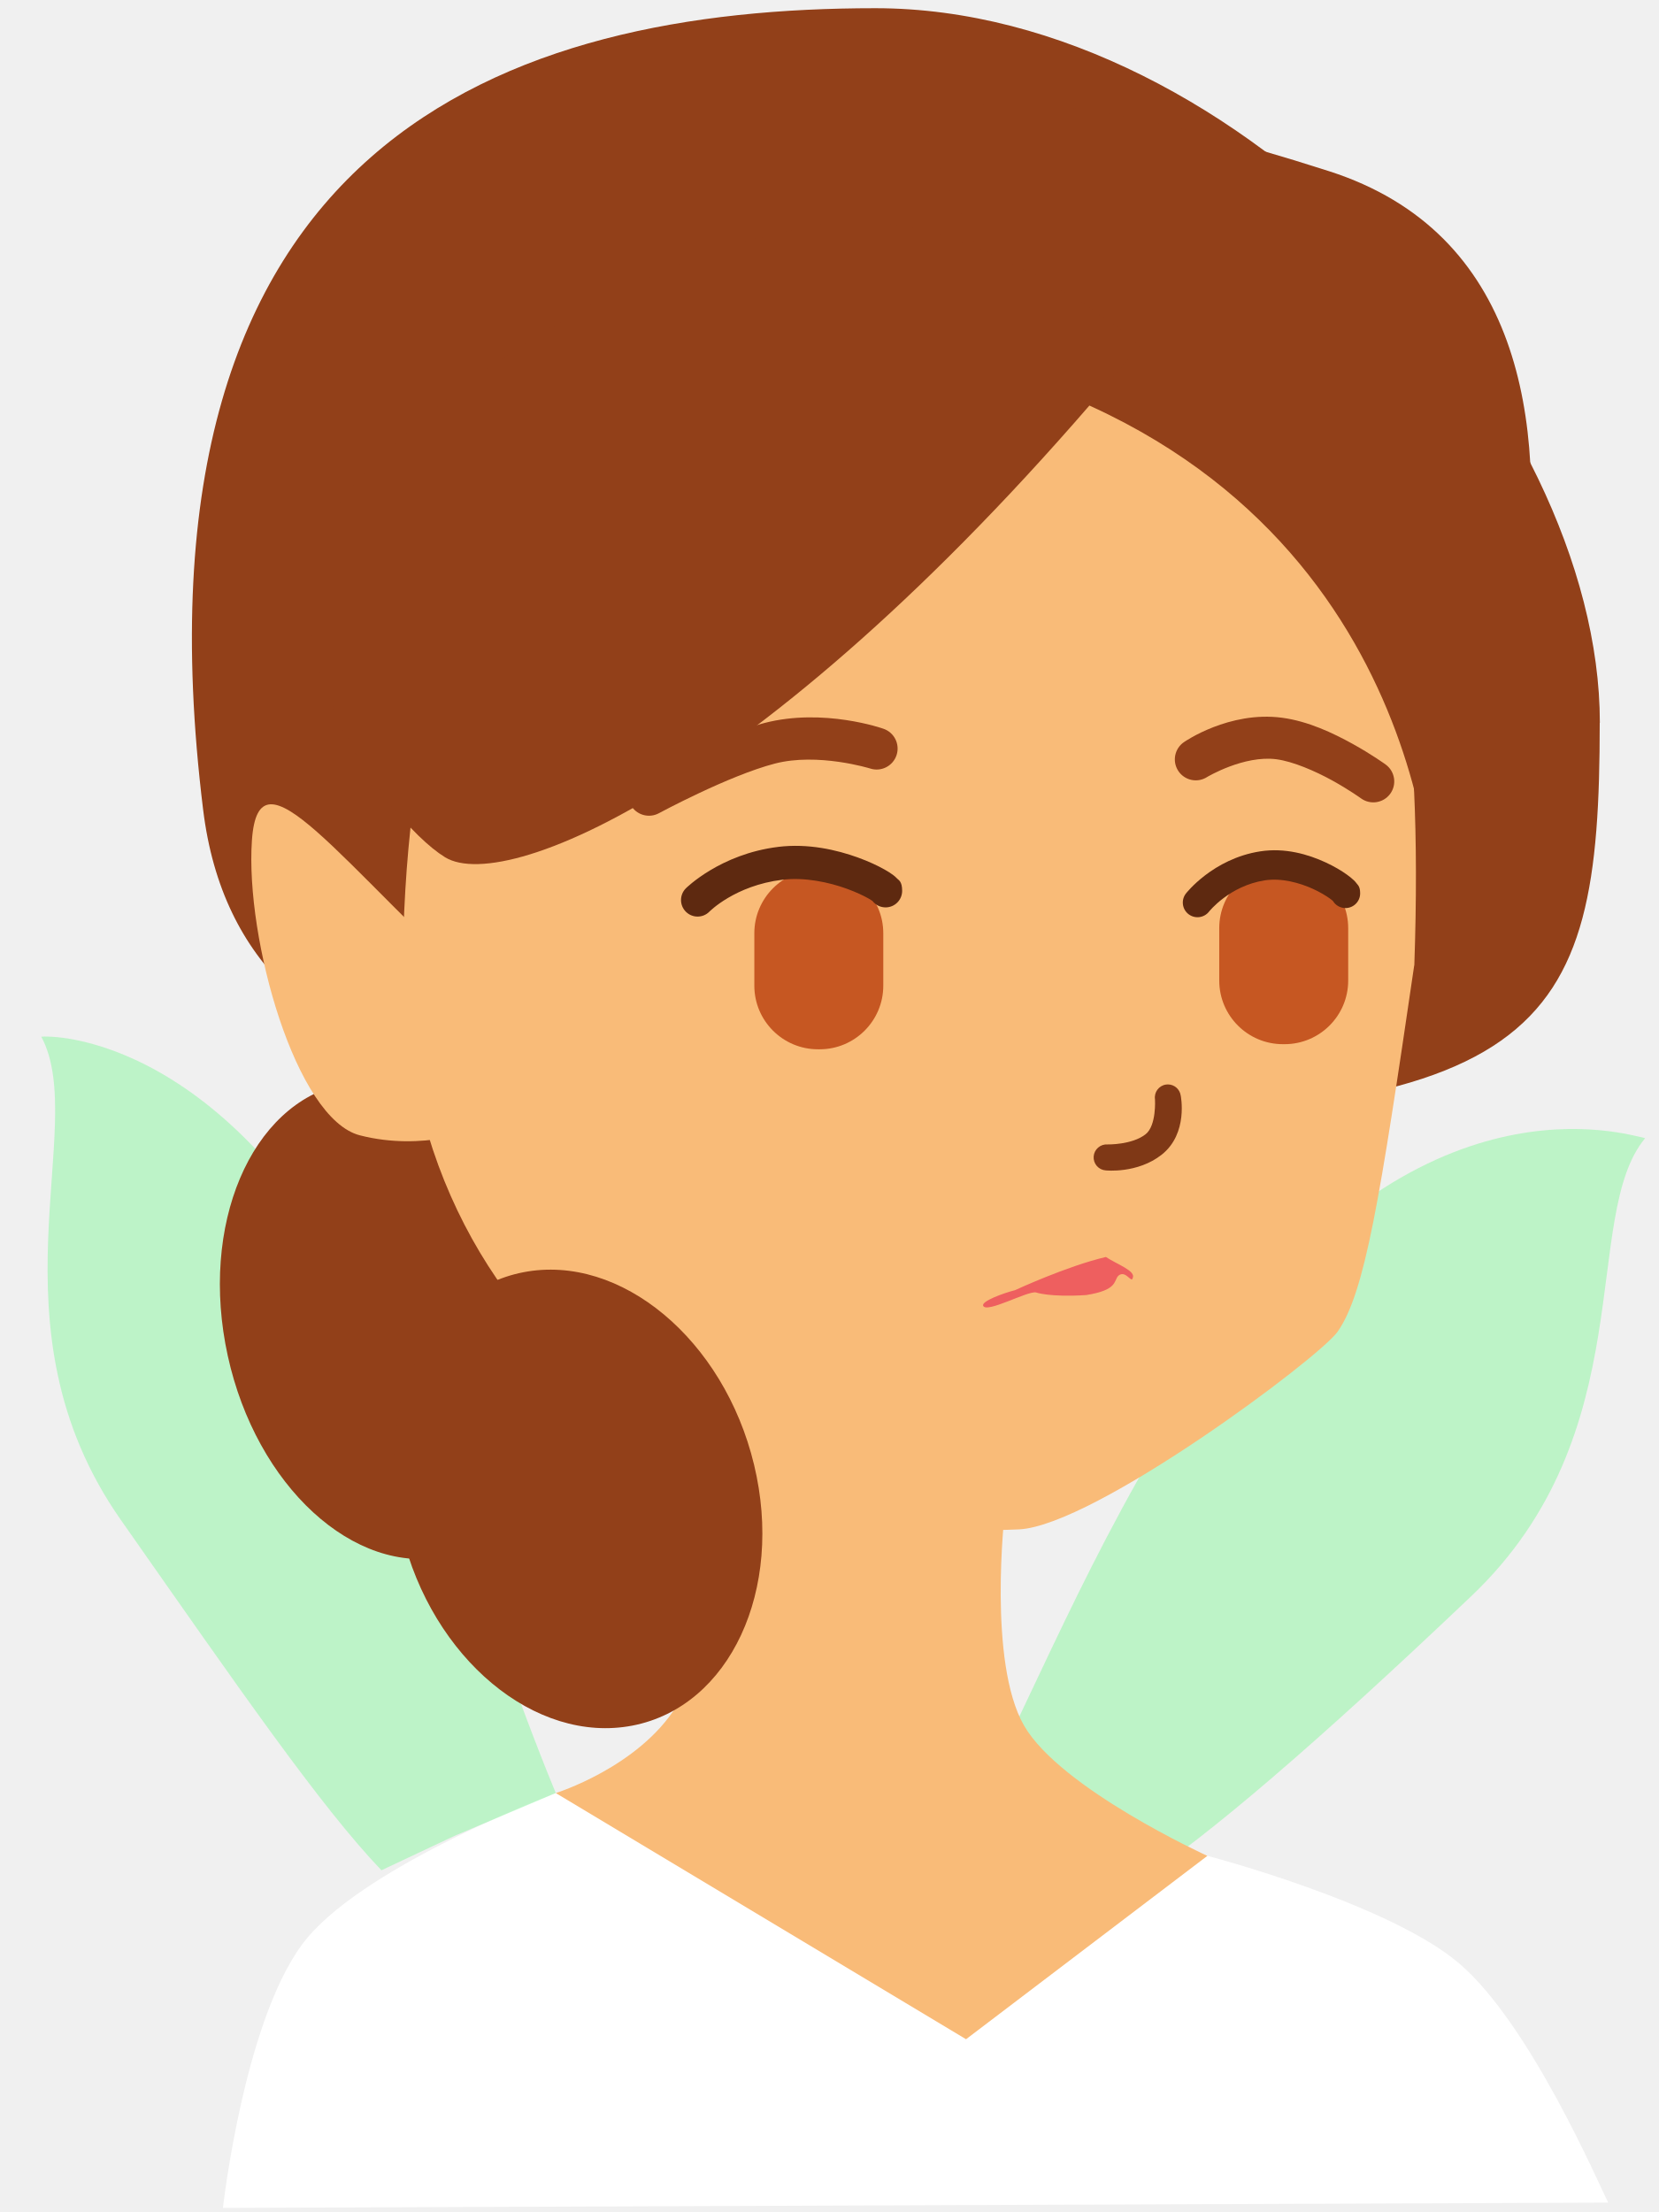
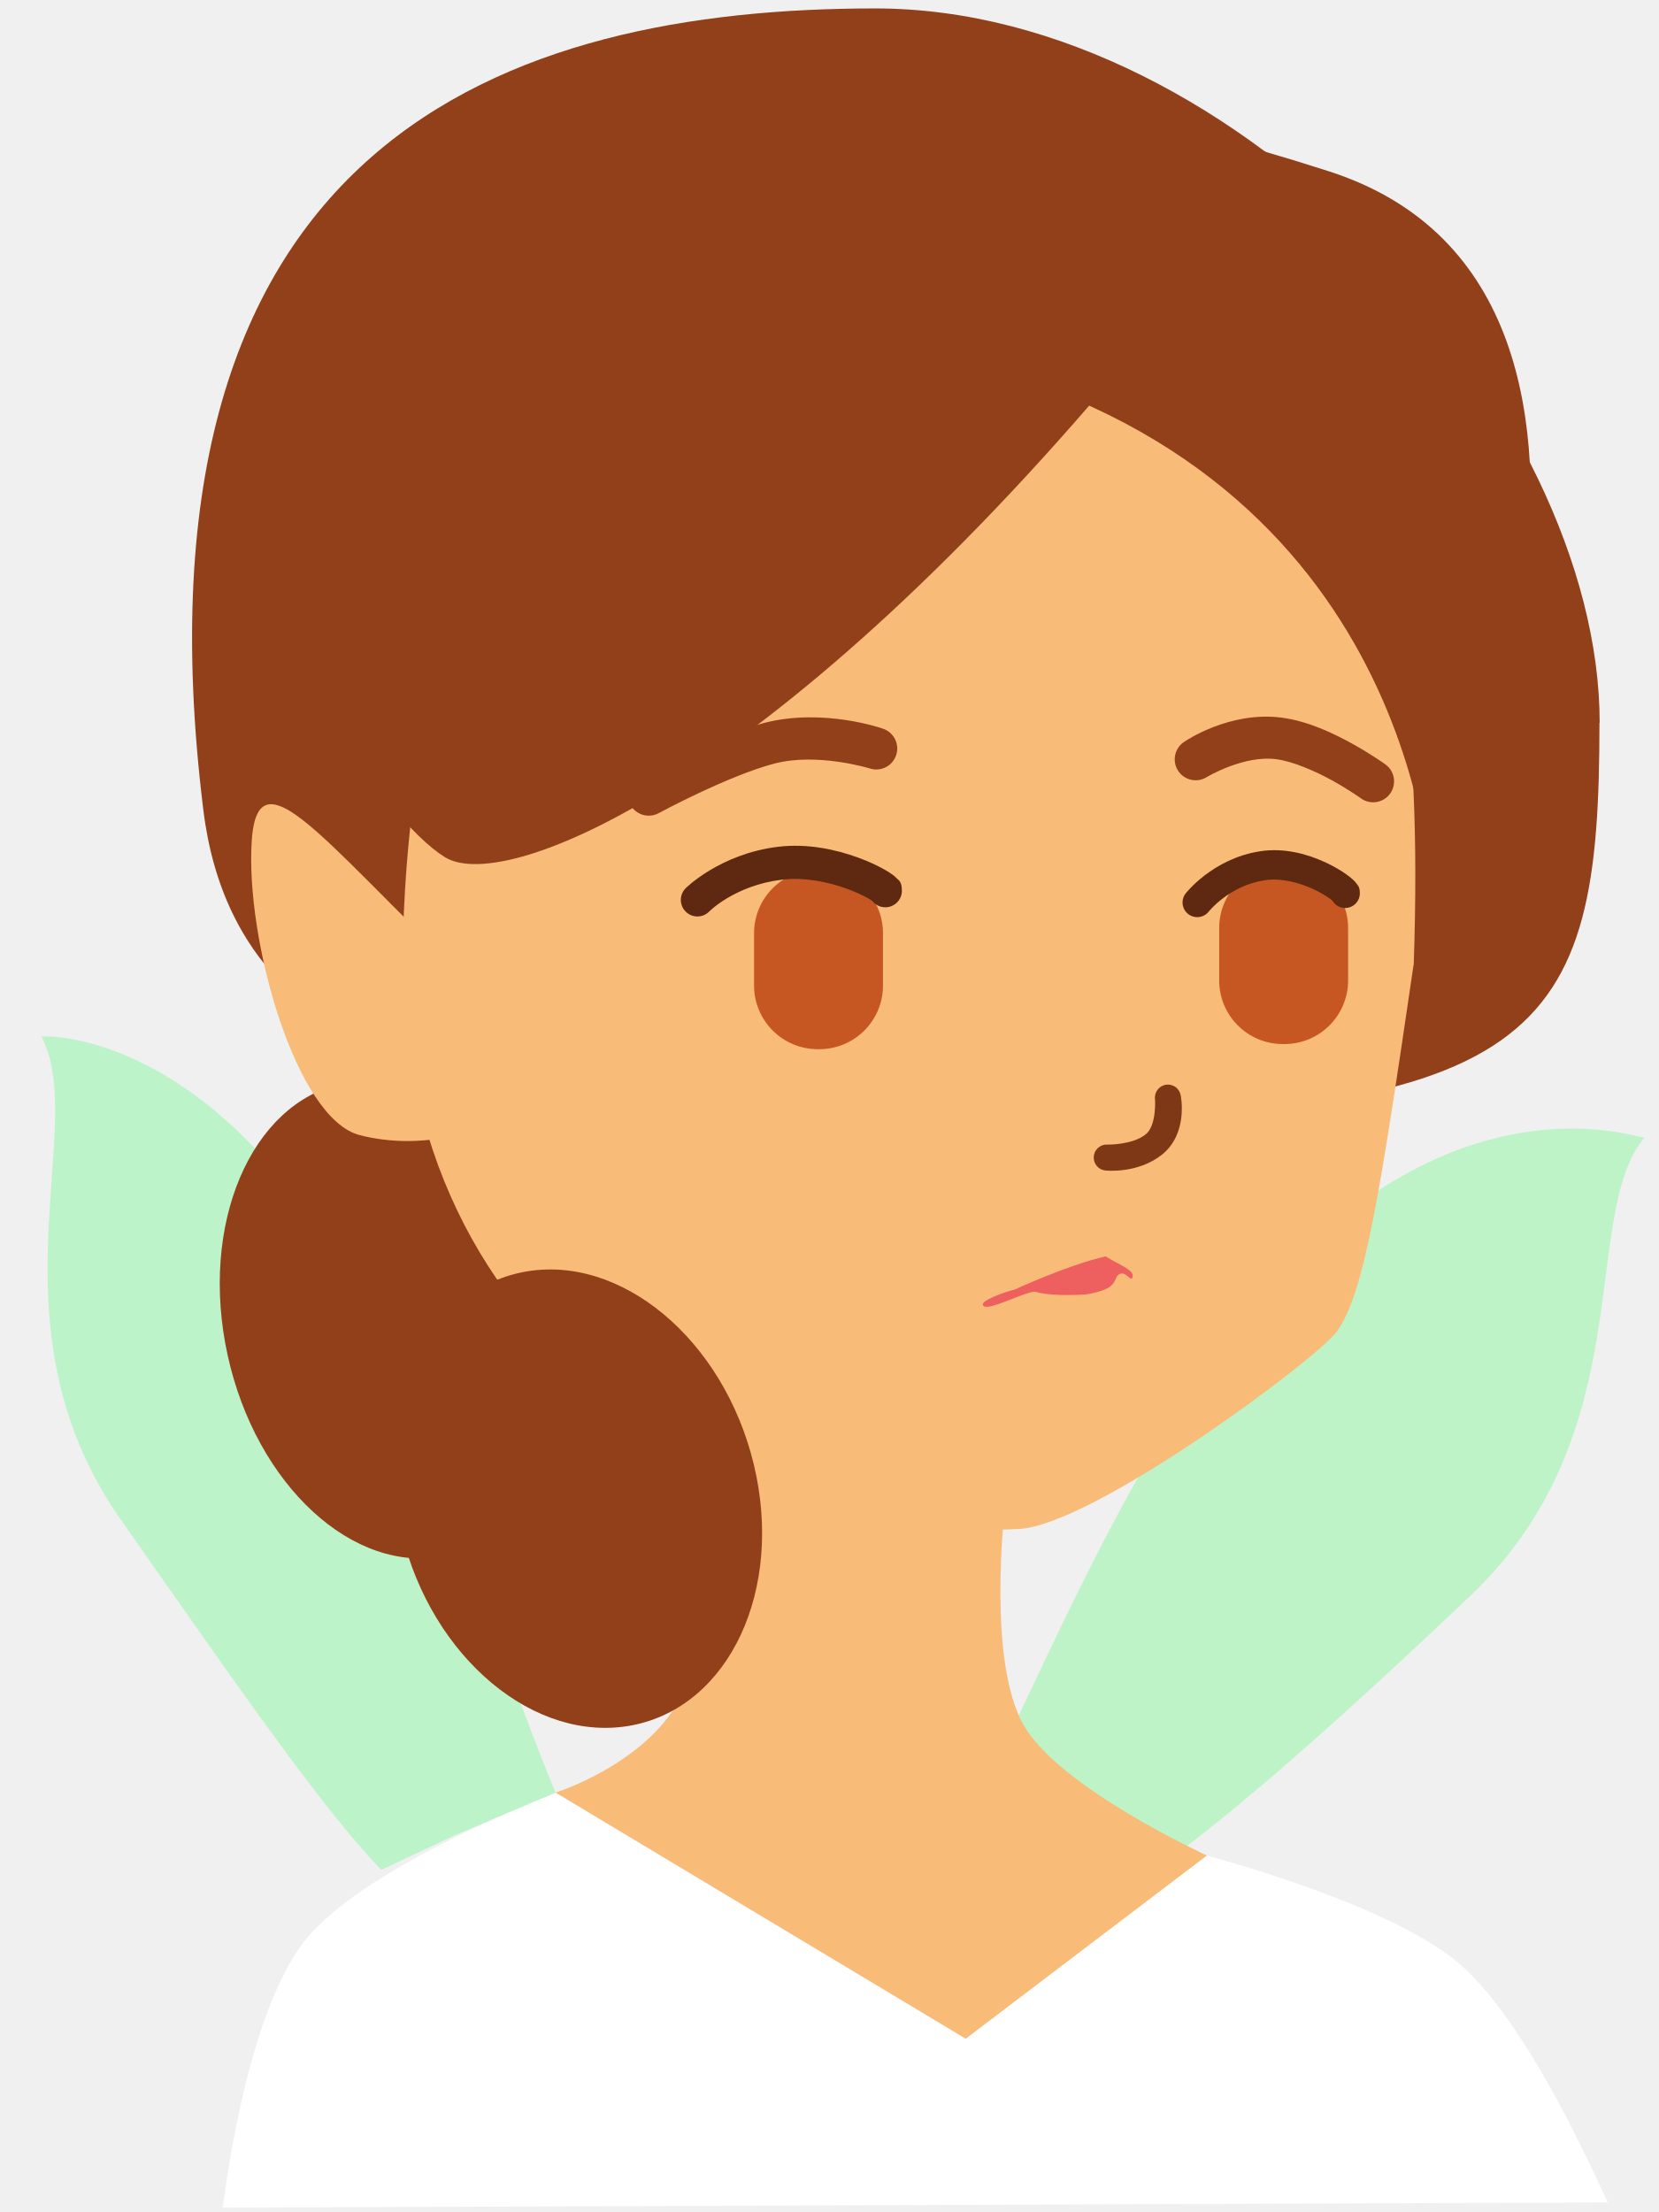
- <svg xmlns="http://www.w3.org/2000/svg" width="600" height="800" version="1.1" viewBox="0 0 158.75 211.67" id="svg961">
-   <defs id="defs965" />
-   <path d="m153.89 210.77c-1.016-2.031-7.496-17.083-14.221-22.855s-24.136-10.329-24.136-10.329l-62.348-6.011s-17.711 6.7-23.728 13.801-8.126 25.902-8.126 25.902" fill="#fff" id="path903" />
-   <g fill="none" stroke-linecap="round" stroke-linejoin="round" id="g917">
-     <circle r="0" stroke="#c53822" stroke-width="2.257" style="paint-order:stroke markers fill" id="circle905" />
-     <circle r="0" stroke="#924019" stroke-width="1.288" style="paint-order:stroke markers fill" id="circle907" />
-     <circle transform="scale(1,-1)" r="0" stroke="#924019" stroke-width="3.595" style="paint-order:stroke markers fill" id="circle909" />
-     <circle transform="scale(1,-1)" r="0" stroke="#924019" stroke-width="3.595" style="paint-order:stroke markers fill" id="circle911" />
-     <circle transform="scale(1,-1)" r="0" stroke="#4d4320" stroke-width="4.378" style="paint-order:stroke markers fill" id="circle913" />
-     <circle transform="scale(1,-1)" r="0" stroke="#4d4320" stroke-width="3.52" style="paint-order:stroke markers fill" id="circle915" />
+ <svg xmlns="http://www.w3.org/2000/svg" width="600" height="800" version="1.1" viewBox="0 0 158.8 211.7">
+   <path d="m153.9 210.8c-1.016-2.032-7.496-17.08-14.22-22.86s-24.14-10.33-24.14-10.33l-62.35-6.011s-17.71 6.7-23.73 13.8-8.126 25.9-8.126 25.9" fill="#fff" />
+   <g fill="none" stroke-linecap="round" stroke-linejoin="round">
+     <circle r="0" stroke="#c53822" stroke-width="2.257" style="paint-order:stroke markers fill" />
+     <g stroke="#924019">
+       <circle r="0" stroke-width="1.288" style="paint-order:stroke markers fill" />
+       <circle transform="scale(1,-1)" r="0" stroke-width="3.595" style="paint-order:stroke markers fill" />
+       <circle transform="scale(1,-1)" r="0" stroke-width="3.595" style="paint-order:stroke markers fill" />
+     </g>
+     <circle transform="scale(1,-1)" r="0" stroke="#4d4320" stroke-width="4.378" style="paint-order:stroke markers fill" />
+     <circle transform="scale(1,-1)" r="0" stroke="#4d4320" stroke-width="3.52" style="paint-order:stroke markers fill" />
  </g>
-   <path d="m4.341 99.184c-0.256 4e-3 -0.391 0.022-0.391 0.022 4.625 8.586-5.415 27.666 7.623 46.255 11.197 15.971 19.104 27.434 24.925 33.509l6.978-3.285 9.708-4.108c-3.696-8.876-7.88-21.504-14.075-37.196-13.36-33.81-32.293-35.224-34.764-35.189z" fill="#78f991" fill-opacity=".418" stroke-width=".17" id="path919" style="fill:#78f991;fill-opacity:0.42" />
-   <path d="m 157.049,108.821 c -2.424,-0.524 -23.139,-6.384 -42.934,24.111 -9.975,15.366 -15.9,30.969 -20.532,39.15 l 3.511,2.04 11.695,6.074 c 6.974,-4.625 17.034,-13.232 31.996,-27.454 16.464,-15.636 10.405,-36.326 16.64,-43.826 0,0 -0.128,-0.045 -0.379,-0.099 z" fill="#78f991" fill-opacity="0.418" stroke-width="0.17" id="path921" />
-   <ellipse transform="matrix(0.977915,-0.2090032,0.214007,0.9768321,0,0)" cx="9.847" cy="131.427" rx="16.323" ry="23.14" fill="#924019" style="stroke-width:1.222;paint-order:stroke markers fill" id="ellipse923" />
-   <path d="m 153.079,69.169 c 0,30.117 -5.056,38.365 -60.467,37.912 C 57.644,106.79 23.116,107.38 19.438,77.49 11.52,13.199 48.774,0.785 83.754,0.785 c 34.968,0 69.337,38.267 69.337,68.384 z" fill="#924019" style="stroke-width:1.222;paint-order:stroke markers fill" id="path925" />
-   <path d="m 135.325,92.392 c -3.272,22.317 -4.702,31.306 -7.33,35.043 -1.762,2.505 -23.254,18.551 -30.475,18.913 C 72.749,147.587 37.28,130.619 38.597,89.308 40.039,44.076 59.794,32.164 98.035,33.542 c 26.263,0.949 39.034,8.721 37.302,58.85 z" fill="#f9bb78" style="stroke-width:1.222;paint-order:stroke markers fill" id="path861-6" />
-   <g stroke-width="1.222" id="g943">
-     <rect x="72.182" y="83.218" width="12.34" height="17.19" ry="6.091" fill="#c65722" style="paint-order:stroke markers fill" id="rect931" />
-     <path d="m99.318 36.802c38.572 13.977 37.9 51.694 37.9 51.694s26.549-60.344-10.025-72.11c-36.568-11.756-38.804-3.8-38.804-3.8z" fill="#924019" id="path933" />
-     <rect x="116.67" y="82.729" width="12.34" height="17.19" ry="6.091" fill="#c65722" style="paint-order:stroke markers fill" id="rect935" />
-     <path d="m109.09 33.076c-34.124 41.345-60.49 52.647-66.502 48.957-6.004-3.695-19.854-23.092-8.775-35.554 11.083-12.474 29.53-22.456 44.339-24.937 14.808-2.478 30.936 11.545 30.936 11.545z" fill="#924019" id="path937" />
-     <path d="m47.685 96.413c-15.504-14.112-22.933-25.401-23.58-15.993-0.646 9.408 4.198 26.659 10.335 28.223 6.137 1.568 11.304-0.627 11.304-0.627" fill="#f9bb78" id="path939" />
-     <path d="m96.141 144.8s-1.636 14.258 1.847 20.318c3.483 6.06 17.545 12.474 17.545 12.474l-23.092 17.545-39.256-23.556s7.887-2.461 11.545-8.313 4.618-26.781 4.618-26.781z" fill="#f9bb78" id="path941" />
+   <path d="m4.341 99.18c-0.256 4e-3 -0.391 0.022-0.391 0.022 4.625 8.586-5.415 27.67 7.624 46.26 11.2 15.97 19.1 27.43 24.92 33.51l6.978-3.285 9.708-4.108c-3.696-8.876-7.88-21.5-14.08-37.2-13.36-33.81-32.29-35.22-34.76-35.19z" fill="#78f991" fill-opacity=".42" stroke-width=".17" />
+   <path d="m157 108.8c-2.424-0.524-23.14-6.384-42.93 24.11-9.975 15.37-15.9 30.97-20.53 39.15l3.511 2.04 11.7 6.074c6.974-4.625 17.03-13.23 32-27.45 16.46-15.64 10.4-36.33 16.64-43.83 0 0-0.128-0.045-0.379-0.099z" fill="#78f991" fill-opacity=".418" stroke-width=".17" />
+   <ellipse transform="matrix(.9779 -.209 .214 .9768 0 0)" cx="9.847" cy="131.4" rx="16.32" ry="23.14" fill="#924019" stroke-width="1.222" style="paint-order:stroke markers fill" />
+   <path d="m153.1 69.17c0 30.12-5.056 38.36-60.47 37.91-34.97-0.291-69.5 0.298-73.17-29.59-7.918-64.29 29.34-76.7 64.32-76.7 34.97 0 69.34 38.27 69.34 68.38z" fill="#924019" stroke-width="1.222" style="paint-order:stroke markers fill" />
+   <path d="m135.3 92.39c-3.272 22.32-4.702 31.31-7.33 35.04-1.762 2.505-23.25 18.55-30.47 18.91-24.77 1.24-60.24-15.73-58.92-57.04 1.442-45.23 21.2-57.14 59.44-55.77 26.26 0.949 39.03 8.721 37.3 58.85z" fill="#f9bb78" stroke-width="1.222" style="paint-order:stroke markers fill" />
+   <g stroke-width="1.222">
+     <rect x="72.18" y="83.22" width="12.34" height="17.19" ry="6.091" fill="#c65722" style="paint-order:stroke markers fill" />
+     <path d="m99.32 36.8c38.57 13.98 37.9 51.69 37.9 51.69s26.55-60.34-10.02-72.11c-36.57-11.76-38.8-3.8-38.8-3.8z" fill="#924019" />
+     <rect x="116.7" y="82.73" width="12.34" height="17.19" ry="6.091" fill="#c65722" style="paint-order:stroke markers fill" />
+     <path d="m109.1 33.08c-34.12 41.34-60.49 52.65-66.5 48.96-6.004-3.695-19.85-23.09-8.775-35.55 11.08-12.47 29.53-22.46 44.34-24.94 14.81-2.478 30.94 11.54 30.94 11.54z" fill="#924019" />
+     <path d="m47.68 96.41c-15.5-14.11-22.93-25.4-23.58-15.99-0.646 9.408 4.198 26.66 10.34 28.22 6.137 1.568 11.3-0.627 11.3-0.627" fill="#f9bb78" />
+     <path d="m96.14 144.8s-1.636 14.26 1.847 20.32 17.54 12.47 17.54 12.47l-23.09 17.54-39.26-23.56s7.887-2.461 11.54-8.313 4.618-26.78 4.618-26.78z" fill="#f9bb78" />
  </g>
-   <ellipse transform="matrix(.98163 -.19081 .2342 .97219 0 0)" cx="20.194" cy="151.5" rx="17.166" ry="22.31" fill="#924019" stroke-width="1.222" style="paint-order:stroke markers fill" id="ellipse945" />
-   <path d="m 74.457,81.042 c -5.555,0.68 -8.832,3.968 -8.832,3.968 a 1.584,1.584 0 0 0 0.012,2.241 1.584,1.584 0 0 0 2.241,-0.012 c 0,0 2.452,-2.5 6.963,-3.052 2.158,-0.264 4.469,0.232 6.2,0.861 0.865,0.315 1.589,0.659 2.052,0.921 0.201,0.113 0.323,0.199 0.399,0.253 a 1.584,1.584 0 0 0 0.002,0.002 1.584,1.584 0 0 0 1.248,0.606 1.584,1.584 0 0 0 1.585,-1.585 c 0,-0.916 -0.34,-1.021 -0.48,-1.172 -0.139,-0.151 -0.25,-0.24 -0.37,-0.332 -0.239,-0.183 -0.504,-0.348 -0.826,-0.53 -0.643,-0.363 -1.499,-0.769 -2.527,-1.143 -2.057,-0.748 -4.792,-1.38 -7.667,-1.028 z" color="#000000" color-rendering="auto" dominant-baseline="auto" fill="#5e2910" image-rendering="auto" solid-color="#000000" stop-color="#000000" style="font-variant-ligatures:normal;font-variant-position:normal;font-variant-caps:normal;font-variant-numeric:normal;font-variant-alternates:normal;font-variant-east-asian:normal;font-feature-settings:normal;font-variation-settings:normal;text-indent:0;text-decoration:none;text-decoration-line:none;text-decoration-style:solid;text-decoration-color:#000000;text-transform:none;text-orientation:mixed;white-space:normal;shape-padding:0;shape-margin:0;inline-size:0;isolation:auto;mix-blend-mode:normal;shape-rendering:auto" id="path947" />
-   <path d="m 120.59,81.468 c -4.542,0.706 -7.109,4.035 -7.109,4.035 a 1.405,1.405 0 0 0 0.243,1.971 1.405,1.405 0 0 0 1.974,-0.246 c 0,0 1.943,-2.459 5.324,-2.985 1.582,-0.246 3.328,0.221 4.653,0.833 0.662,0.306 1.217,0.644 1.57,0.897 0.154,0.11 0.246,0.191 0.301,0.241 a 1.405,1.405 0 0 0 1.203,0.68 1.405,1.405 0 0 0 1.405,-1.405 c 0,-0.647 -0.211,-0.782 -0.315,-0.926 -0.104,-0.144 -0.193,-0.236 -0.289,-0.329 -0.192,-0.186 -0.407,-0.356 -0.666,-0.542 -0.517,-0.371 -1.205,-0.784 -2.033,-1.167 -1.656,-0.765 -3.882,-1.427 -6.262,-1.057 z" color="#000000" color-rendering="auto" dominant-baseline="auto" fill="#5e2910" image-rendering="auto" solid-color="#000000" stop-color="#000000" style="font-variant-ligatures:normal;font-variant-position:normal;font-variant-caps:normal;font-variant-numeric:normal;font-variant-alternates:normal;font-variant-east-asian:normal;font-feature-settings:normal;font-variation-settings:normal;text-indent:0;text-decoration:none;text-decoration-line:none;text-decoration-style:solid;text-decoration-color:#000000;text-transform:none;text-orientation:mixed;white-space:normal;shape-padding:0;shape-margin:0;inline-size:0;isolation:auto;mix-blend-mode:normal;shape-rendering:auto" id="path949" />
-   <path d="m 73.133,69.188 c -5.382,1.401 -11.998,5.11 -11.998,5.11 a 2.005,2.005 0 0 0 -0.79,2.722 2.005,2.005 0 0 0 2.722,0.79 c 0,0 6.642,-3.588 11.075,-4.741 4.124,-1.073 9.11,0.466 9.11,0.466 a 2.005,2.005 0 0 0 2.537,-1.268 2.005,2.005 0 0 0 -1.268,-2.537 c 0,0 -5.697,-2.023 -11.388,-0.542 z" color="#000000" color-rendering="auto" dominant-baseline="auto" fill="#924019" image-rendering="auto" solid-color="#000000" stop-color="#000000" style="font-variant-ligatures:normal;font-variant-position:normal;font-variant-caps:normal;font-variant-numeric:normal;font-variant-alternates:normal;font-variant-east-asian:normal;font-feature-settings:normal;font-variation-settings:normal;text-indent:0;text-decoration:none;text-decoration-line:none;text-decoration-style:solid;text-decoration-color:#000000;text-transform:none;text-orientation:mixed;white-space:normal;shape-padding:0;shape-margin:0;inline-size:0;isolation:auto;mix-blend-mode:normal;shape-rendering:auto" id="path951" />
-   <path d="m 122.676,68.681 c -5.06,-0.671 -9.344,2.308 -9.344,2.308 a 2.005,2.005 0 0 0 -0.587,2.773 2.005,2.005 0 0 0 2.776,0.585 c 0,0 3.52,-2.104 6.629,-1.691 1.577,0.209 3.697,1.126 5.326,2.024 1.628,0.898 2.759,1.717 2.759,1.717 a 2.005,2.005 0 0 0 2.8,-0.443 2.005,2.005 0 0 0 -0.446,-2.8 c 0,0 -1.328,-0.964 -3.177,-1.984 -1.849,-1.02 -4.228,-2.156 -6.735,-2.489 z" color="#000000" color-rendering="auto" dominant-baseline="auto" fill="#924019" image-rendering="auto" solid-color="#000000" stop-color="#000000" style="font-variant-ligatures:normal;font-variant-position:normal;font-variant-caps:normal;font-variant-numeric:normal;font-variant-alternates:normal;font-variant-east-asian:normal;font-feature-settings:normal;font-variation-settings:normal;text-indent:0;text-decoration:none;text-decoration-line:none;text-decoration-style:solid;text-decoration-color:#000000;text-transform:none;text-orientation:mixed;white-space:normal;shape-padding:0;shape-margin:0;inline-size:0;isolation:auto;mix-blend-mode:normal;shape-rendering:auto" id="path953" />
-   <path d="m 111.76,103.77 a 1.245,1.245 0 0 0 -0.191,0.014 1.245,1.245 0 0 0 -1.048,1.415 c 0,0 0.159,2.505 -0.897,3.338 -1.302,1.028 -3.639,0.976 -3.639,0.976 a 1.245,1.245 0 0 0 -1.332,1.153 1.245,1.245 0 0 0 1.155,1.332 c 0,0 3.033,0.33 5.357,-1.506 2.571,-2.031 1.818,-5.66 1.818,-5.66 a 1.245,1.245 0 0 0 -1.224,-1.062 z" color="#000000" color-rendering="auto" dominant-baseline="auto" fill="#7f3816" image-rendering="auto" solid-color="#000000" stop-color="#000000" style="font-variant-ligatures:normal;font-variant-position:normal;font-variant-caps:normal;font-variant-numeric:normal;font-variant-alternates:normal;font-variant-east-asian:normal;font-feature-settings:normal;font-variation-settings:normal;text-indent:0;text-decoration:none;text-decoration-line:none;text-decoration-style:solid;text-decoration-color:#000000;text-transform:none;text-orientation:mixed;white-space:normal;shape-padding:0;shape-margin:0;inline-size:0;isolation:auto;mix-blend-mode:normal;shape-rendering:auto" id="path955" />
-   <path d="m 94.077,124.941 c 0.277,0.783 4.22,-1.414 5.049,-1.267 0,0 1.307,0.479 4.808,0.253 3.046,-0.478 2.621,-1.365 3.079,-1.848 0.697,-0.598 1.257,0.753 1.374,0.224 0.342,-0.686 -1.488,-1.308 -2.563,-2.021 -3.724,0.868 -8.686,3.173 -8.686,3.173 -1.144,0.291 -3.23,1.061 -3.06,1.485 z" color="#000000" color-rendering="auto" dominant-baseline="auto" fill="#ea3838" image-rendering="auto" solid-color="#000000" stop-color="#000000" style="font-variant-ligatures:normal;font-variant-position:normal;font-variant-caps:normal;font-variant-numeric:normal;font-variant-alternates:normal;font-variant-east-asian:normal;font-feature-settings:normal;font-variation-settings:normal;text-indent:0;text-decoration:none;text-decoration-line:none;text-decoration-style:solid;text-decoration-color:#000000;text-transform:none;text-orientation:mixed;white-space:normal;shape-padding:0;shape-margin:0;inline-size:0;isolation:auto;mix-blend-mode:normal;fill:#ee5f5f;fill-opacity:1;shape-rendering:auto" id="path3995" />
+   <ellipse transform="matrix(.9816 -.1908 .2342 .9722 0 0)" cx="20.19" cy="151.5" rx="17.17" ry="22.31" fill="#924019" stroke-width="1.222" style="paint-order:stroke markers fill" />
+   <g shape-rendering="auto">
+     <path d="m74.46 81.04c-5.555 0.68-8.832 3.968-8.832 3.968a1.584 1.584 0 0 0 0.012 2.241 1.584 1.584 0 0 0 2.241-0.012s2.452-2.5 6.963-3.052c2.158-0.264 4.469 0.232 6.2 0.862 0.865 0.315 1.589 0.659 2.052 0.921 0.201 0.113 0.324 0.199 0.399 0.253a1.584 1.584 0 0 0 0.002 0.002 1.584 1.584 0 0 0 1.248 0.606 1.584 1.584 0 0 0 1.584-1.584c0-0.916-0.34-1.021-0.48-1.172-0.14-0.151-0.25-0.24-0.37-0.332-0.239-0.183-0.504-0.348-0.826-0.53-0.642-0.363-1.499-0.769-2.527-1.143-2.057-0.748-4.792-1.38-7.667-1.028z" color="#000000" color-rendering="auto" dominant-baseline="auto" fill="#5e2910" image-rendering="auto" solid-color="#000000" stop-color="#000000" style="font-feature-settings:normal;font-variant-alternates:normal;font-variant-caps:normal;font-variant-east-asian:normal;font-variant-ligatures:normal;font-variant-numeric:normal;font-variant-position:normal;font-variation-settings:normal;inline-size:0;isolation:auto;mix-blend-mode:normal;shape-margin:0;shape-padding:0;text-decoration-color:#000000;text-decoration-line:none;text-decoration-style:solid;text-indent:0;text-orientation:mixed;text-transform:none;white-space:normal" />
+     <path d="m120.6 81.47c-4.542 0.706-7.109 4.035-7.109 4.035a1.405 1.405 0 0 0 0.243 1.971 1.405 1.405 0 0 0 1.974-0.246s1.943-2.459 5.324-2.985c1.582-0.246 3.328 0.221 4.653 0.833 0.662 0.306 1.217 0.644 1.57 0.897 0.154 0.11 0.246 0.191 0.301 0.241a1.405 1.405 0 0 0 1.203 0.68 1.405 1.405 0 0 0 1.406-1.406c0-0.647-0.211-0.782-0.315-0.926-0.104-0.144-0.193-0.236-0.289-0.329-0.192-0.186-0.407-0.356-0.666-0.542-0.517-0.371-1.205-0.784-2.033-1.167-1.656-0.765-3.882-1.427-6.262-1.057z" color="#000000" color-rendering="auto" dominant-baseline="auto" fill="#5e2910" image-rendering="auto" solid-color="#000000" stop-color="#000000" style="font-feature-settings:normal;font-variant-alternates:normal;font-variant-caps:normal;font-variant-east-asian:normal;font-variant-ligatures:normal;font-variant-numeric:normal;font-variant-position:normal;font-variation-settings:normal;inline-size:0;isolation:auto;mix-blend-mode:normal;shape-margin:0;shape-padding:0;text-decoration-color:#000000;text-decoration-line:none;text-decoration-style:solid;text-indent:0;text-orientation:mixed;text-transform:none;white-space:normal" />
+     <path d="m73.13 69.19c-5.382 1.401-12 5.11-12 5.11a2.005 2.005 0 0 0-0.789 2.722 2.005 2.005 0 0 0 2.722 0.789s6.642-3.588 11.07-4.741c4.124-1.073 9.11 0.466 9.11 0.466a2.005 2.005 0 0 0 2.537-1.268 2.005 2.005 0 0 0-1.268-2.537s-5.697-2.023-11.39-0.542z" color="#000000" color-rendering="auto" dominant-baseline="auto" fill="#924019" image-rendering="auto" solid-color="#000000" stop-color="#000000" style="font-feature-settings:normal;font-variant-alternates:normal;font-variant-caps:normal;font-variant-east-asian:normal;font-variant-ligatures:normal;font-variant-numeric:normal;font-variant-position:normal;font-variation-settings:normal;inline-size:0;isolation:auto;mix-blend-mode:normal;shape-margin:0;shape-padding:0;text-decoration-color:#000000;text-decoration-line:none;text-decoration-style:solid;text-indent:0;text-orientation:mixed;text-transform:none;white-space:normal" />
+     <path d="m122.7 68.68c-5.06-0.671-9.344 2.308-9.344 2.308a2.005 2.005 0 0 0-0.587 2.773 2.005 2.005 0 0 0 2.776 0.585s3.52-2.104 6.629-1.691c1.577 0.209 3.697 1.126 5.326 2.024 1.628 0.898 2.759 1.717 2.759 1.717a2.005 2.005 0 0 0 2.8-0.443 2.005 2.005 0 0 0-0.446-2.8s-1.328-0.964-3.177-1.984c-1.849-1.02-4.228-2.156-6.735-2.489z" color="#000000" color-rendering="auto" dominant-baseline="auto" fill="#924019" image-rendering="auto" solid-color="#000000" stop-color="#000000" style="font-feature-settings:normal;font-variant-alternates:normal;font-variant-caps:normal;font-variant-east-asian:normal;font-variant-ligatures:normal;font-variant-numeric:normal;font-variant-position:normal;font-variation-settings:normal;inline-size:0;isolation:auto;mix-blend-mode:normal;shape-margin:0;shape-padding:0;text-decoration-color:#000000;text-decoration-line:none;text-decoration-style:solid;text-indent:0;text-orientation:mixed;text-transform:none;white-space:normal" />
+     <path d="m111.8 103.8a1.245 1.245 0 0 0-0.191 0.014 1.245 1.245 0 0 0-1.048 1.415s0.159 2.504-0.897 3.338c-1.302 1.028-3.639 0.976-3.639 0.976a1.245 1.245 0 0 0-1.332 1.153 1.245 1.245 0 0 0 1.155 1.332s3.032 0.33 5.357-1.506c2.571-2.031 1.818-5.66 1.818-5.66a1.245 1.245 0 0 0-1.224-1.062z" color="#000000" color-rendering="auto" dominant-baseline="auto" fill="#7f3816" image-rendering="auto" solid-color="#000000" stop-color="#000000" style="font-feature-settings:normal;font-variant-alternates:normal;font-variant-caps:normal;font-variant-east-asian:normal;font-variant-ligatures:normal;font-variant-numeric:normal;font-variant-position:normal;font-variation-settings:normal;inline-size:0;isolation:auto;mix-blend-mode:normal;shape-margin:0;shape-padding:0;text-decoration-color:#000000;text-decoration-line:none;text-decoration-style:solid;text-indent:0;text-orientation:mixed;text-transform:none;white-space:normal" />
+     <path d="m94.08 124.9c0.278 0.783 4.22-1.414 5.049-1.267 0 0 1.307 0.479 4.808 0.253 3.046-0.478 2.621-1.365 3.079-1.848 0.697-0.598 1.257 0.753 1.374 0.224 0.342-0.686-1.488-1.308-2.563-2.021-3.724 0.868-8.686 3.173-8.686 3.173-1.144 0.291-3.23 1.061-3.06 1.485z" color="#000000" color-rendering="auto" dominant-baseline="auto" fill="#ee5f5f" image-rendering="auto" solid-color="#000000" stop-color="#000000" style="font-feature-settings:normal;font-variant-alternates:normal;font-variant-caps:normal;font-variant-east-asian:normal;font-variant-ligatures:normal;font-variant-numeric:normal;font-variant-position:normal;font-variation-settings:normal;inline-size:0;isolation:auto;mix-blend-mode:normal;shape-margin:0;shape-padding:0;text-decoration-color:#000000;text-decoration-line:none;text-decoration-style:solid;text-indent:0;text-orientation:mixed;text-transform:none;white-space:normal" />
+   </g>
</svg>
